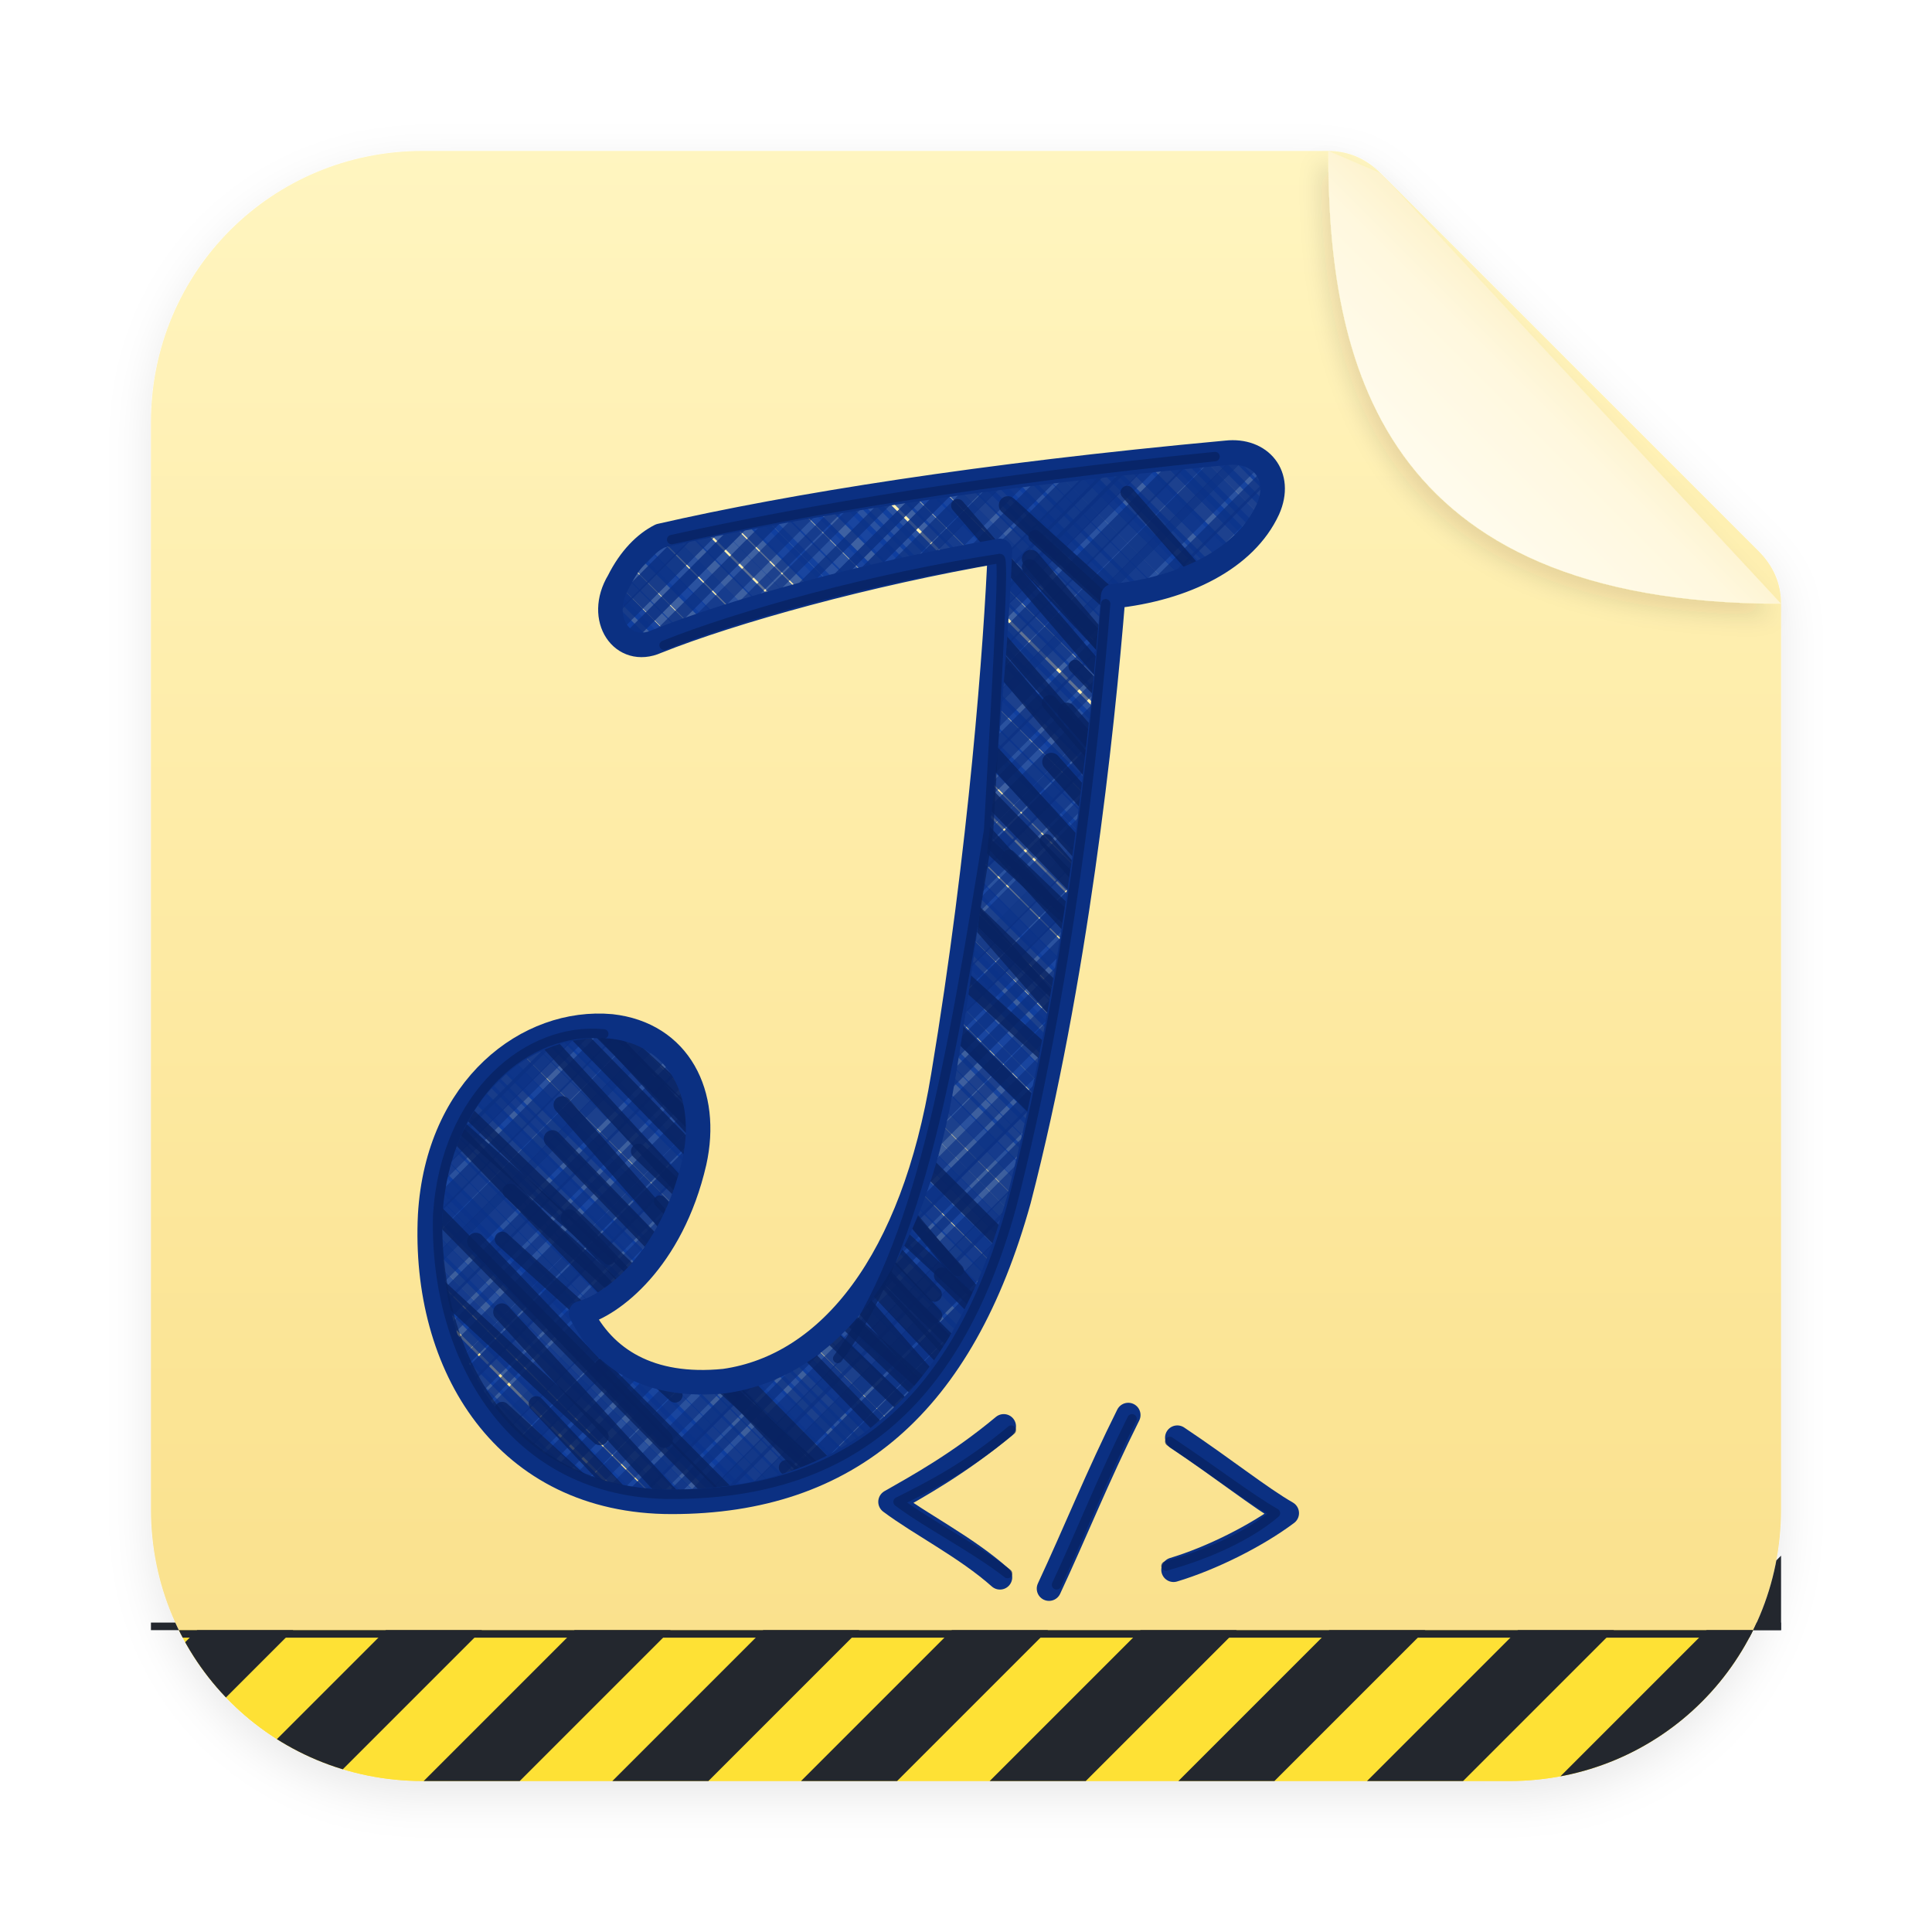
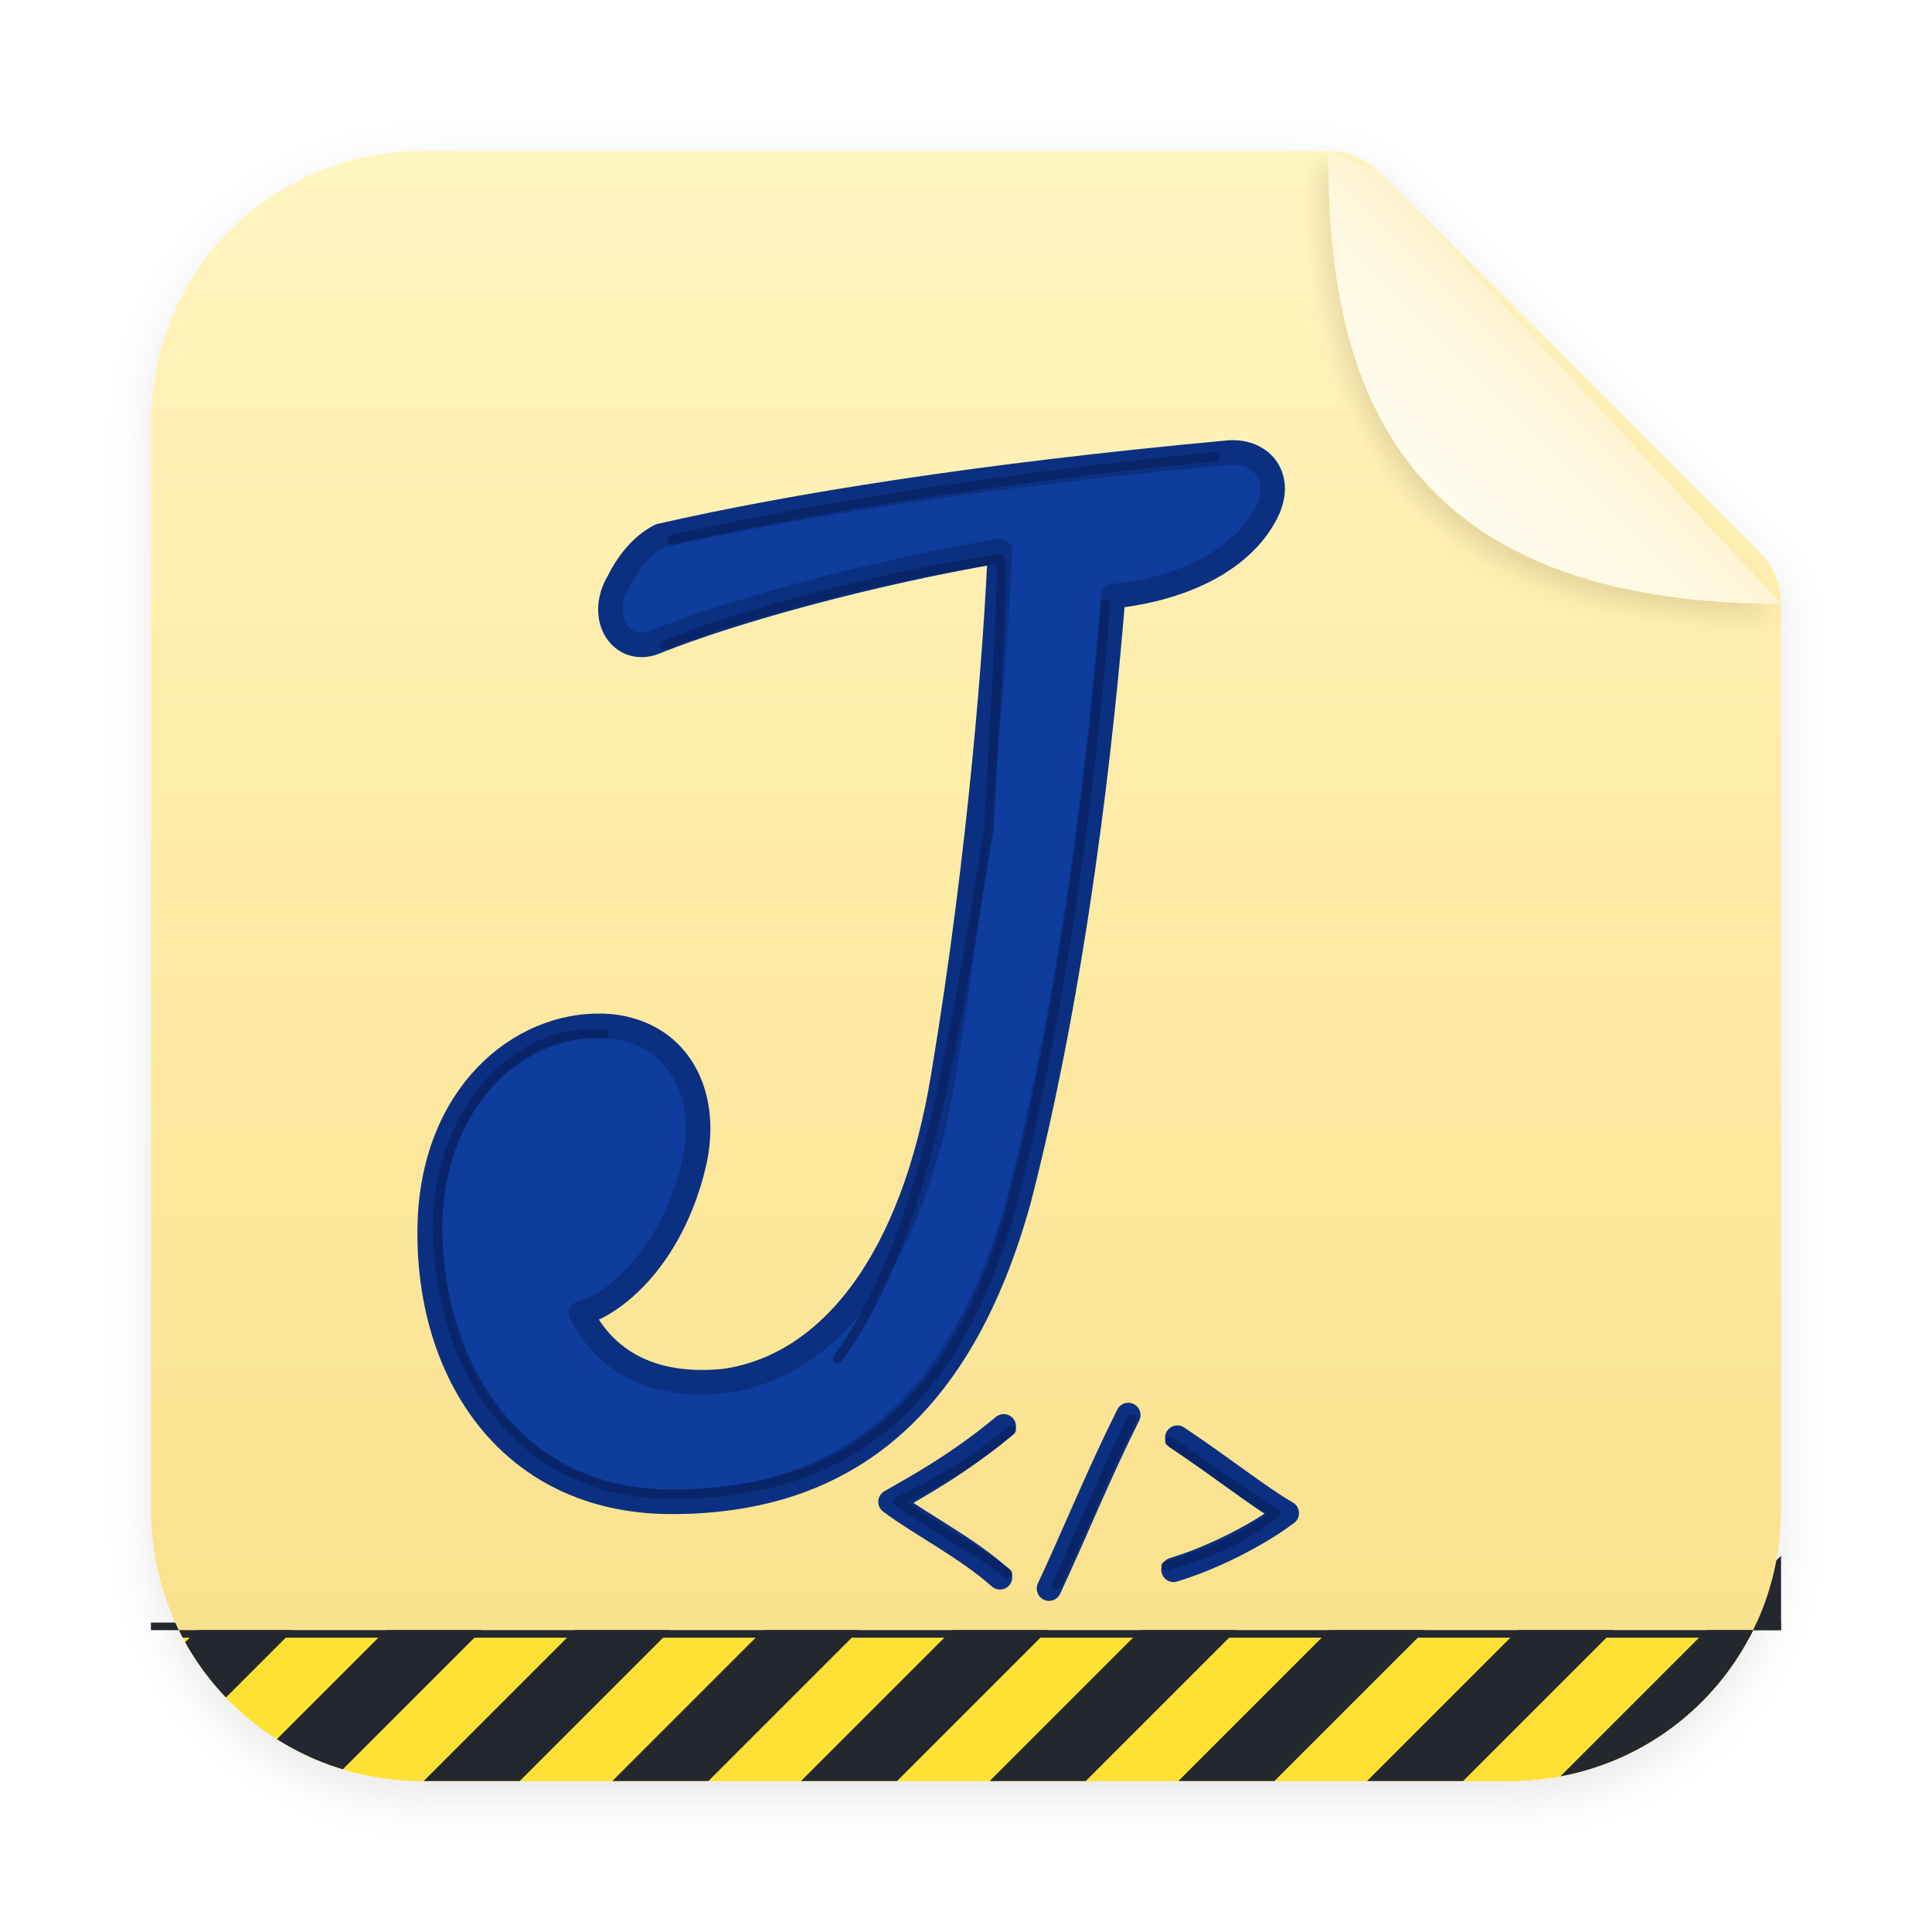
<svg xmlns="http://www.w3.org/2000/svg" viewBox="0 0 512 512" width="512" height="512">
  <defs>
    <filter id="note-shadow" x="-10%" y="-10%" width="125%" height="130%" filterUnits="userSpaceOnUse">
      <feDropShadow dx="0" dy="18" stdDeviation="16" flood-color="#141005" flood-opacity="0.16" />
      <feDropShadow dx="0" dy="4" stdDeviation="6" flood-color="#141005" flood-opacity="0.09" />
    </filter>
    <filter id="dogear-shadow" x="-30%" y="-30%" width="160%" height="160%">
      <feDropShadow dx="-6" dy="10" stdDeviation="8" flood-color="#3A2800" flood-opacity="0.22" />
      <feDropShadow dx="-2" dy="3" stdDeviation="3" flood-color="#3A2800" flood-opacity="0.12" />
    </filter>
    <linearGradient id="note-grad" x1="0%" y1="0%" x2="0%" y2="100%">
      <stop offset="0%" stop-color="#FFF5C0" />
      <stop offset="40%" stop-color="#FEECA8" />
      <stop offset="100%" stop-color="#F9DF88" />
    </linearGradient>
    <linearGradient id="fold-grad" x1="0%" y1="100%" x2="100%" y2="0%">
      <stop offset="0%" stop-color="#FFFFFF" />
      <stop offset="45%" stop-color="#FFF8DE" />
      <stop offset="100%" stop-color="#F2D372" />
    </linearGradient>
    <clipPath id="note-outline-clip">
      <path d="M 112 40 L 352 40 Q 360 40 366 46 L 466 146 Q 472 152 472 160 L 472 400 C 472 440 440 472 400 472 L 112 472 C 72 472 40 440 40 400 L 40 112 C 40 72 72 40 112 40 Z" />
    </clipPath>
    <clipPath id="hazard-band-clip-large">
      <path d="M 40 432 L 472 432 L 472 400 C 472 440 440 472 400 472 L 112 472 C 72 472 40 440 40 400 Z" />
    </clipPath>
    <clipPath id="j-natural-clip">
      <path d="         M 175 142 C 210 134 260 126 325 120 C 334 119 340 126 336 135         C 330 148 314 156 295 158 C 292 195 285 260 270 318         C 255 372 225 398 178 398 C 134 398 112 362 114 322         C 116 288 140 270 162 272 C 180 274 188 290 184 308         C 178 334 162 346 154 348 C 160 360 172 368 192 366         C 220 362 242 334 250 285 C 260 225 264 170 265 146         C 230 152 194 162 174 170 C 165 174 158 164 164 154         C 167 148 171 144 175 142 Z" />
    </clipPath>
  </defs>
  <g filter="url(#note-shadow)">
    <path d="M 112 40 L 352 40 Q 360 40 366 46 L 466 146 Q 472 152 472 160 L 472 400 C 472 440 440 472 400 472 L 112 472 C 72 472 40 440 40 400 L 40 112 C 40 72 72 40 112 40 Z" fill="url(#note-grad)" />
  </g>
  <g clip-path="url(#hazard-band-clip-large)">
    <rect x="40" y="432" width="432" height="40" fill="#FEE135" />
    <path d="         M 15 482 L 75 422 M 65 482 L 125 422 M 115 482 L 175 422         M 165 482 L 225 422 M 215 482 L 275 422 M 265 482 L 325 422         M 315 482 L 375 422 M 365 482 L 425 422 M 415 482 L 475 422         M 465 482 L 525 422" stroke="#23272E" stroke-width="18" stroke-linecap="square" />
    <line x1="40" y1="432" x2="472" y2="432" stroke="#23272E" stroke-width="4" />
  </g>
  <path d="M 352 40 C 352 95 365 160 472 160 L 366 46 Z" fill="url(#fold-grad)" filter="url(#dogear-shadow)" />
-   <g clip-path="url(#j-natural-clip)" stroke-linecap="round">
-     <line x1="30.0" y1="-210.0" x2="420.0" y2="180.0" stroke="#0E3D9E" stroke-width="4.0" opacity="0.80" />
-     <line x1="30.0" y1="-205.7" x2="420.0" y2="184.3" stroke="#0E3D9E" stroke-width="3.0" opacity="0.88" />
-     <line x1="30.0" y1="-201.9" x2="420.0" y2="188.1" stroke="#0E3D9E" stroke-width="4.0" opacity="0.80" />
-     <line x1="30.0" y1="-198.0" x2="420.0" y2="192.0" stroke="#0E3D9E" stroke-width="3.0" opacity="0.88" />
-     <line x1="30.0" y1="-193.2" x2="420.0" y2="196.8" stroke="#0E3D9E" stroke-width="4.0" opacity="0.80" />
-     <line x1="30.0" y1="-187.9" x2="420.0" y2="202.1" stroke="#0E3D9E" stroke-width="4.0" opacity="0.80" />
-     <line x1="30.0" y1="-182.9" x2="420.0" y2="207.1" stroke="#0E3D9E" stroke-width="4.5" opacity="0.80" />
-     <line x1="30.0" y1="-178.1" x2="420.0" y2="211.9" stroke="#0E3D9E" stroke-width="4.5" opacity="0.88" />
-     <line x1="30.0" y1="-172.9" x2="420.0" y2="217.1" stroke="#0E3D9E" stroke-width="4.5" opacity="0.80" />
-     <line x1="30.0" y1="-169.8" x2="420.0" y2="220.2" stroke="#0E3D9E" stroke-width="3.5" opacity="0.80" />
-     <line x1="30.0" y1="-164.5" x2="420.0" y2="225.5" stroke="#0E3D9E" stroke-width="4.0" opacity="0.88" />
-     <line x1="30.0" y1="-160.6" x2="420.0" y2="229.4" stroke="#0E3D9E" stroke-width="4.5" opacity="0.88" />
-     <line x1="30.0" y1="-157.5" x2="420.0" y2="232.5" stroke="#0E3D9E" stroke-width="3.0" opacity="0.95" />
-     <line x1="30.0" y1="-152.6" x2="420.0" y2="237.4" stroke="#0E3D9E" stroke-width="4.0" opacity="0.80" />
-     <line x1="30.0" y1="-148.0" x2="420.0" y2="242.0" stroke="#0E3D9E" stroke-width="4.5" opacity="0.95" />
-     <line x1="30.0" y1="-142.6" x2="420.0" y2="247.4" stroke="#0E3D9E" stroke-width="3.5" opacity="0.80" />
-     <line x1="30.0" y1="-139.3" x2="420.0" y2="250.7" stroke="#0E3D9E" stroke-width="3.5" opacity="0.88" />
-     <line x1="30.0" y1="-135.7" x2="420.0" y2="254.3" stroke="#0E3D9E" stroke-width="4.5" opacity="0.80" />
-     <line x1="30.0" y1="-132.3" x2="420.0" y2="257.7" stroke="#0E3D9E" stroke-width="3.0" opacity="0.95" />
-     <line x1="30.0" y1="-127.6" x2="420.0" y2="262.4" stroke="#0E3D9E" stroke-width="4.0" opacity="0.88" />
-     <line x1="30.0" y1="-122.7" x2="420.0" y2="267.3" stroke="#0E3D9E" stroke-width="3.0" opacity="0.88" />
-     <line x1="30.0" y1="-118.1" x2="420.0" y2="271.9" stroke="#0E3D9E" stroke-width="4.0" opacity="0.88" />
-     <line x1="30.0" y1="-113.5" x2="420.0" y2="276.5" stroke="#0E3D9E" stroke-width="4.5" opacity="0.88" />
-     <line x1="30.0" y1="-108.7" x2="420.0" y2="281.3" stroke="#0E3D9E" stroke-width="4.5" opacity="0.95" />
-     <line x1="30.0" y1="-104.8" x2="420.0" y2="285.2" stroke="#0E3D9E" stroke-width="4.5" opacity="0.88" />
-     <line x1="30.0" y1="-100.7" x2="420.0" y2="289.3" stroke="#0E3D9E" stroke-width="4.0" opacity="0.88" />
-     <line x1="30.0" y1="-96.4" x2="420.0" y2="293.6" stroke="#0E3D9E" stroke-width="3.0" opacity="0.80" />
-     <line x1="30.0" y1="-92.3" x2="420.0" y2="297.7" stroke="#0E3D9E" stroke-width="3.0" opacity="0.88" />
-     <line x1="30.0" y1="-87.9" x2="420.0" y2="302.1" stroke="#0E3D9E" stroke-width="3.0" opacity="0.95" />
-     <line x1="30.0" y1="-83.8" x2="420.0" y2="306.2" stroke="#0E3D9E" stroke-width="4.0" opacity="0.95" />
-     <line x1="30.0" y1="-78.7" x2="420.0" y2="311.3" stroke="#0E3D9E" stroke-width="3.0" opacity="0.88" />
-     <line x1="30.0" y1="-75.5" x2="420.0" y2="314.5" stroke="#0E3D9E" stroke-width="3.0" opacity="0.80" />
-     <line x1="30.0" y1="-70.2" x2="420.0" y2="319.8" stroke="#0E3D9E" stroke-width="3.0" opacity="0.88" />
-     <line x1="30.0" y1="-66.8" x2="420.0" y2="323.2" stroke="#0E3D9E" stroke-width="4.5" opacity="0.88" />
-     <line x1="30.0" y1="-62.3" x2="420.0" y2="327.7" stroke="#0E3D9E" stroke-width="4.0" opacity="0.88" />
-     <line x1="30.0" y1="-58.2" x2="420.0" y2="331.8" stroke="#0E3D9E" stroke-width="4.5" opacity="0.95" />
-     <line x1="30.0" y1="-52.9" x2="420.0" y2="337.1" stroke="#0E3D9E" stroke-width="4.5" opacity="0.80" />
-     <line x1="30.0" y1="-49.1" x2="420.0" y2="340.9" stroke="#0E3D9E" stroke-width="3.0" opacity="0.95" />
-     <line x1="30.0" y1="-44.0" x2="420.0" y2="346.0" stroke="#0E3D9E" stroke-width="4.0" opacity="0.88" />
-     <line x1="30.0" y1="-38.6" x2="420.0" y2="351.4" stroke="#0E3D9E" stroke-width="4.5" opacity="0.88" />
-     <line x1="30.0" y1="-35.4" x2="420.0" y2="354.6" stroke="#0E3D9E" stroke-width="3.0" opacity="0.80" />
-     <line x1="30.0" y1="-32.1" x2="420.0" y2="357.9" stroke="#0E3D9E" stroke-width="4.5" opacity="0.95" />
-     <line x1="30.0" y1="-27.6" x2="420.0" y2="362.4" stroke="#0E3D9E" stroke-width="3.0" opacity="0.80" />
-     <line x1="30.0" y1="-22.9" x2="420.0" y2="367.1" stroke="#0E3D9E" stroke-width="3.0" opacity="0.80" />
-     <line x1="30.0" y1="-18.8" x2="420.0" y2="371.2" stroke="#0E3D9E" stroke-width="3.0" opacity="0.80" />
-     <line x1="30.0" y1="-13.4" x2="420.0" y2="376.6" stroke="#0E3D9E" stroke-width="3.5" opacity="0.88" />
-     <line x1="30.0" y1="-9.0" x2="420.0" y2="381.0" stroke="#0E3D9E" stroke-width="3.5" opacity="0.80" />
-     <line x1="30.0" y1="-4.5" x2="420.0" y2="385.5" stroke="#0E3D9E" stroke-width="3.0" opacity="0.88" />
-     <line x1="30.0" y1="0.9" x2="420.0" y2="390.9" stroke="#0E3D9E" stroke-width="4.0" opacity="0.88" />
-     <line x1="30.0" y1="5.8" x2="420.0" y2="395.8" stroke="#0E3D9E" stroke-width="3.5" opacity="0.95" />
-     <line x1="30.0" y1="9.8" x2="420.0" y2="399.8" stroke="#0E3D9E" stroke-width="4.0" opacity="0.80" />
-     <line x1="30.0" y1="15.0" x2="420.0" y2="405.0" stroke="#0E3D9E" stroke-width="3.0" opacity="0.80" />
-     <line x1="30.0" y1="18.8" x2="420.0" y2="408.8" stroke="#0E3D9E" stroke-width="3.0" opacity="0.80" />
-     <line x1="30.0" y1="23.2" x2="420.0" y2="413.2" stroke="#0E3D9E" stroke-width="3.0" opacity="0.95" />
-     <line x1="30.0" y1="26.4" x2="420.0" y2="416.4" stroke="#0E3D9E" stroke-width="4.5" opacity="0.80" />
-     <line x1="30.0" y1="30.3" x2="420.0" y2="420.3" stroke="#0E3D9E" stroke-width="4.5" opacity="0.95" />
-     <line x1="30.0" y1="34.0" x2="420.0" y2="424.0" stroke="#0E3D9E" stroke-width="4.5" opacity="0.80" />
-     <line x1="30.0" y1="39.3" x2="420.0" y2="429.3" stroke="#0E3D9E" stroke-width="3.5" opacity="0.95" />
-     <line x1="30.0" y1="43.9" x2="420.0" y2="433.9" stroke="#0E3D9E" stroke-width="3.0" opacity="0.95" />
-     <line x1="30.0" y1="49.4" x2="420.0" y2="439.4" stroke="#0E3D9E" stroke-width="4.5" opacity="0.95" />
-     <line x1="30.0" y1="53.1" x2="420.0" y2="443.1" stroke="#0E3D9E" stroke-width="4.5" opacity="0.80" />
-     <line x1="30.0" y1="57.4" x2="420.0" y2="447.4" stroke="#0E3D9E" stroke-width="4.0" opacity="0.80" />
-     <line x1="30.0" y1="62.0" x2="420.0" y2="452.0" stroke="#0E3D9E" stroke-width="3.0" opacity="0.80" />
-     <line x1="30.0" y1="65.6" x2="420.0" y2="455.6" stroke="#0E3D9E" stroke-width="4.0" opacity="0.80" />
-     <line x1="30.0" y1="70.8" x2="420.0" y2="460.8" stroke="#0E3D9E" stroke-width="4.0" opacity="0.88" />
-     <line x1="30.0" y1="75.9" x2="420.0" y2="465.9" stroke="#0E3D9E" stroke-width="3.5" opacity="0.80" />
-     <line x1="30.0" y1="81.0" x2="420.0" y2="471.0" stroke="#0E3D9E" stroke-width="3.5" opacity="0.80" />
-     <line x1="30.0" y1="85.6" x2="420.0" y2="475.6" stroke="#0E3D9E" stroke-width="3.0" opacity="0.80" />
-     <line x1="30.0" y1="90.3" x2="420.0" y2="480.3" stroke="#0E3D9E" stroke-width="4.0" opacity="0.88" />
-     <line x1="30.0" y1="95.0" x2="420.0" y2="485.0" stroke="#0E3D9E" stroke-width="3.0" opacity="0.80" />
-     <line x1="30.0" y1="99.3" x2="420.0" y2="489.3" stroke="#0E3D9E" stroke-width="3.5" opacity="0.95" />
-     <line x1="30.0" y1="104.5" x2="420.0" y2="494.5" stroke="#0E3D9E" stroke-width="3.5" opacity="0.88" />
-     <line x1="30.0" y1="108.8" x2="420.0" y2="498.8" stroke="#0E3D9E" stroke-width="3.5" opacity="0.80" />
-     <line x1="30.0" y1="113.4" x2="420.0" y2="503.4" stroke="#0E3D9E" stroke-width="3.5" opacity="0.95" />
-     <line x1="30.0" y1="117.3" x2="420.0" y2="507.3" stroke="#0E3D9E" stroke-width="3.5" opacity="0.88" />
-     <line x1="30.0" y1="121.3" x2="420.0" y2="511.3" stroke="#0E3D9E" stroke-width="3.5" opacity="0.95" />
-     <line x1="30.0" y1="126.5" x2="420.0" y2="516.5" stroke="#0E3D9E" stroke-width="4.0" opacity="0.80" />
-     <line x1="30.0" y1="130.3" x2="420.0" y2="520.3" stroke="#0E3D9E" stroke-width="4.0" opacity="0.80" />
-     <line x1="30.0" y1="134.3" x2="420.0" y2="524.3" stroke="#0E3D9E" stroke-width="4.5" opacity="0.80" />
-     <line x1="30.0" y1="139.7" x2="420.0" y2="529.7" stroke="#0E3D9E" stroke-width="3.0" opacity="0.80" />
-     <line x1="30.0" y1="144.3" x2="420.0" y2="534.3" stroke="#0E3D9E" stroke-width="3.5" opacity="0.95" />
-     <line x1="30.0" y1="149.4" x2="420.0" y2="539.4" stroke="#0E3D9E" stroke-width="4.5" opacity="0.88" />
-     <line x1="30.0" y1="154.6" x2="420.0" y2="544.6" stroke="#0E3D9E" stroke-width="3.0" opacity="0.95" />
-     <line x1="30.0" y1="158.7" x2="420.0" y2="548.7" stroke="#0E3D9E" stroke-width="4.0" opacity="0.88" />
-     <line x1="30.0" y1="163.0" x2="420.0" y2="553.0" stroke="#0E3D9E" stroke-width="3.5" opacity="0.80" />
-     <line x1="30.0" y1="168.0" x2="420.0" y2="558.0" stroke="#0E3D9E" stroke-width="4.0" opacity="0.80" />
-     <line x1="30.0" y1="173.1" x2="420.0" y2="563.1" stroke="#0E3D9E" stroke-width="3.0" opacity="0.88" />
-     <line x1="30.0" y1="177.7" x2="420.0" y2="567.7" stroke="#0E3D9E" stroke-width="4.0" opacity="0.95" />
-     <line x1="30.0" y1="181.9" x2="420.0" y2="571.9" stroke="#0E3D9E" stroke-width="3.5" opacity="0.80" />
-     <line x1="30.0" y1="185.7" x2="420.0" y2="575.7" stroke="#0E3D9E" stroke-width="3.5" opacity="0.88" />
-     <line x1="30.0" y1="189.3" x2="420.0" y2="579.3" stroke="#0E3D9E" stroke-width="3.5" opacity="0.80" />
-     <line x1="30.0" y1="193.6" x2="420.0" y2="583.6" stroke="#0E3D9E" stroke-width="4.0" opacity="0.95" />
-     <line x1="30.0" y1="198.4" x2="420.0" y2="588.4" stroke="#0E3D9E" stroke-width="4.5" opacity="0.80" />
-     <line x1="30.0" y1="203.2" x2="420.0" y2="593.2" stroke="#0E3D9E" stroke-width="3.0" opacity="0.80" />
-     <line x1="30.0" y1="206.9" x2="420.0" y2="596.9" stroke="#0E3D9E" stroke-width="4.5" opacity="0.80" />
-     <line x1="30.0" y1="212.0" x2="420.0" y2="602.0" stroke="#0E3D9E" stroke-width="3.5" opacity="0.80" />
-     <line x1="30.0" y1="216.3" x2="420.0" y2="606.3" stroke="#0E3D9E" stroke-width="4.0" opacity="0.88" />
-     <line x1="30.0" y1="221.3" x2="420.0" y2="611.3" stroke="#0E3D9E" stroke-width="3.5" opacity="0.88" />
-     <line x1="30.0" y1="225.7" x2="420.0" y2="615.7" stroke="#0E3D9E" stroke-width="4.5" opacity="0.95" />
-     <line x1="30.0" y1="229.2" x2="420.0" y2="619.2" stroke="#0E3D9E" stroke-width="3.0" opacity="0.95" />
-     <line x1="30.0" y1="234.1" x2="420.0" y2="624.1" stroke="#0E3D9E" stroke-width="4.5" opacity="0.95" />
-     <line x1="30.0" y1="238.6" x2="420.0" y2="628.6" stroke="#0E3D9E" stroke-width="4.0" opacity="0.80" />
-     <line x1="30.0" y1="243.7" x2="420.0" y2="633.7" stroke="#0E3D9E" stroke-width="3.5" opacity="0.88" />
-     <line x1="30.0" y1="246.9" x2="420.0" y2="636.9" stroke="#0E3D9E" stroke-width="3.0" opacity="0.80" />
-     <line x1="30.0" y1="251.1" x2="420.0" y2="641.1" stroke="#0E3D9E" stroke-width="3.0" opacity="0.88" />
-     <line x1="30.0" y1="256.1" x2="420.0" y2="646.1" stroke="#0E3D9E" stroke-width="3.5" opacity="0.95" />
-     <line x1="30.0" y1="259.4" x2="420.0" y2="649.4" stroke="#0E3D9E" stroke-width="3.0" opacity="0.80" />
-     <line x1="30.0" y1="264.6" x2="420.0" y2="654.6" stroke="#0E3D9E" stroke-width="3.0" opacity="0.95" />
-     <line x1="30.0" y1="267.8" x2="420.0" y2="657.8" stroke="#0E3D9E" stroke-width="3.5" opacity="0.80" />
-     <line x1="30.0" y1="272.2" x2="420.0" y2="662.2" stroke="#0E3D9E" stroke-width="4.5" opacity="0.80" />
-     <line x1="30.0" y1="275.3" x2="420.0" y2="665.3" stroke="#0E3D9E" stroke-width="3.0" opacity="0.95" />
-     <line x1="30.0" y1="280.7" x2="420.0" y2="670.7" stroke="#0E3D9E" stroke-width="4.0" opacity="0.88" />
-     <line x1="30.0" y1="286.1" x2="420.0" y2="676.1" stroke="#0E3D9E" stroke-width="3.0" opacity="0.95" />
-     <line x1="30.0" y1="290.6" x2="420.0" y2="680.6" stroke="#0E3D9E" stroke-width="3.0" opacity="0.88" />
-     <line x1="30.0" y1="295.5" x2="420.0" y2="685.5" stroke="#0E3D9E" stroke-width="3.0" opacity="0.95" />
-     <line x1="30.0" y1="300.0" x2="420.0" y2="690.0" stroke="#0E3D9E" stroke-width="3.0" opacity="0.95" />
-     <line x1="30.0" y1="304.7" x2="420.0" y2="694.7" stroke="#0E3D9E" stroke-width="3.0" opacity="0.95" />
-     <line x1="30.0" y1="308.8" x2="420.0" y2="698.8" stroke="#0E3D9E" stroke-width="4.0" opacity="0.95" />
-     <line x1="30.0" y1="313.0" x2="420.0" y2="703.0" stroke="#0E3D9E" stroke-width="3.0" opacity="0.95" />
-     <line x1="30.0" y1="316.7" x2="420.0" y2="706.7" stroke="#0E3D9E" stroke-width="3.0" opacity="0.88" />
-     <line x1="30.0" y1="321.1" x2="420.0" y2="711.1" stroke="#0E3D9E" stroke-width="3.0" opacity="0.88" />
-     <line x1="30.0" y1="325.3" x2="420.0" y2="715.3" stroke="#0E3D9E" stroke-width="3.0" opacity="0.88" />
-     <line x1="30.0" y1="328.8" x2="420.0" y2="718.8" stroke="#0E3D9E" stroke-width="3.0" opacity="0.80" />
-     <line x1="30.0" y1="333.8" x2="420.0" y2="723.8" stroke="#0E3D9E" stroke-width="4.5" opacity="0.88" />
-     <line x1="30.0" y1="337.2" x2="420.0" y2="727.2" stroke="#0E3D9E" stroke-width="3.5" opacity="0.88" />
-     <line x1="30.0" y1="340.5" x2="420.0" y2="730.5" stroke="#0E3D9E" stroke-width="3.0" opacity="0.80" />
-     <line x1="30.0" y1="344.6" x2="420.0" y2="734.6" stroke="#0E3D9E" stroke-width="4.5" opacity="0.88" />
-     <line x1="30.0" y1="349.2" x2="420.0" y2="739.2" stroke="#0E3D9E" stroke-width="4.0" opacity="0.95" />
-     <line x1="420.0" y1="-200.0" x2="30.0" y2="190.0" stroke="#0B3082" stroke-width="3.2" opacity="0.65" />
-     <line x1="420.0" y1="-195.3" x2="30.0" y2="194.7" stroke="#0B3082" stroke-width="3.8" opacity="0.85" />
-     <line x1="420.0" y1="-190.9" x2="30.0" y2="199.1" stroke="#0B3082" stroke-width="3.8" opacity="0.75" />
-     <line x1="420.0" y1="-184.1" x2="30.0" y2="205.9" stroke="#0B3082" stroke-width="4.2" opacity="0.85" />
-     <line x1="420.0" y1="-176.6" x2="30.0" y2="213.4" stroke="#0B3082" stroke-width="2.5" opacity="0.65" />
-     <line x1="420.0" y1="-169.4" x2="30.0" y2="220.6" stroke="#0B3082" stroke-width="2.5" opacity="0.75" />
-     <line x1="420.0" y1="-162.3" x2="30.0" y2="227.7" stroke="#0B3082" stroke-width="4.2" opacity="0.75" />
-     <line x1="420.0" y1="-158.1" x2="30.0" y2="231.9" stroke="#0B3082" stroke-width="4.2" opacity="0.85" />
-     <line x1="420.0" y1="-151.2" x2="30.0" y2="238.8" stroke="#0B3082" stroke-width="2.5" opacity="0.65" />
-     <line x1="420.0" y1="-145.5" x2="30.0" y2="244.5" stroke="#0B3082" stroke-width="3.8" opacity="0.75" />
-     <line x1="420.0" y1="-140.9" x2="30.0" y2="249.1" stroke="#0B3082" stroke-width="2.5" opacity="0.65" />
-     <line x1="420.0" y1="-136.8" x2="30.0" y2="253.2" stroke="#0B3082" stroke-width="4.2" opacity="0.75" />
-     <line x1="420.0" y1="-130.8" x2="30.0" y2="259.2" stroke="#0B3082" stroke-width="3.2" opacity="0.75" />
-     <line x1="420.0" y1="-124.5" x2="30.0" y2="265.5" stroke="#0B3082" stroke-width="3.8" opacity="0.85" />
-     <line x1="420.0" y1="-120.3" x2="30.0" y2="269.7" stroke="#0B3082" stroke-width="2.5" opacity="0.75" />
-     <line x1="420.0" y1="-115.7" x2="30.0" y2="274.3" stroke="#0B3082" stroke-width="4.2" opacity="0.65" />
-     <line x1="420.0" y1="-109.4" x2="30.0" y2="280.6" stroke="#0B3082" stroke-width="2.5" opacity="0.75" />
-     <line x1="420.0" y1="-102.2" x2="30.0" y2="287.8" stroke="#0B3082" stroke-width="3.8" opacity="0.85" />
-     <line x1="420.0" y1="-96.0" x2="30.0" y2="294.0" stroke="#0B3082" stroke-width="3.2" opacity="0.85" />
-     <line x1="420.0" y1="-91.3" x2="30.0" y2="298.7" stroke="#0B3082" stroke-width="4.2" opacity="0.75" />
-     <line x1="420.0" y1="-84.3" x2="30.0" y2="305.7" stroke="#0B3082" stroke-width="3.2" opacity="0.85" />
-     <line x1="420.0" y1="-76.9" x2="30.0" y2="313.1" stroke="#0B3082" stroke-width="3.2" opacity="0.75" />
-     <line x1="420.0" y1="-69.9" x2="30.0" y2="320.1" stroke="#0B3082" stroke-width="3.8" opacity="0.65" />
-     <line x1="420.0" y1="-62.9" x2="30.0" y2="327.1" stroke="#0B3082" stroke-width="2.5" opacity="0.65" />
-     <line x1="420.0" y1="-58.7" x2="30.0" y2="331.3" stroke="#0B3082" stroke-width="2.5" opacity="0.65" />
-     <line x1="420.0" y1="-52.0" x2="30.0" y2="338.0" stroke="#0B3082" stroke-width="2.5" opacity="0.75" />
-     <line x1="420.0" y1="-45.0" x2="30.0" y2="345.0" stroke="#0B3082" stroke-width="2.5" opacity="0.85" />
-     <line x1="420.0" y1="-39.0" x2="30.0" y2="351.0" stroke="#0B3082" stroke-width="3.2" opacity="0.85" />
-     <line x1="420.0" y1="-32.1" x2="30.0" y2="357.9" stroke="#0B3082" stroke-width="3.8" opacity="0.75" />
-     <line x1="420.0" y1="-27.4" x2="30.0" y2="362.6" stroke="#0B3082" stroke-width="2.5" opacity="0.85" />
-     <line x1="420.0" y1="-22.9" x2="30.0" y2="367.1" stroke="#0B3082" stroke-width="4.2" opacity="0.65" />
-     <line x1="420.0" y1="-15.4" x2="30.0" y2="374.6" stroke="#0B3082" stroke-width="3.8" opacity="0.75" />
-     <line x1="420.0" y1="-8.7" x2="30.0" y2="381.3" stroke="#0B3082" stroke-width="3.8" opacity="0.75" />
-     <line x1="420.0" y1="-4.0" x2="30.0" y2="386.0" stroke="#0B3082" stroke-width="3.8" opacity="0.85" />
-     <line x1="420.0" y1="0.5" x2="30.0" y2="390.5" stroke="#0B3082" stroke-width="4.2" opacity="0.75" />
-     <line x1="420.0" y1="4.8" x2="30.0" y2="394.8" stroke="#0B3082" stroke-width="3.8" opacity="0.85" />
-     <line x1="420.0" y1="8.9" x2="30.0" y2="398.9" stroke="#0B3082" stroke-width="2.5" opacity="0.65" />
-     <line x1="420.0" y1="15.3" x2="30.0" y2="405.3" stroke="#0B3082" stroke-width="3.8" opacity="0.75" />
-     <line x1="420.0" y1="20.0" x2="30.0" y2="410.0" stroke="#0B3082" stroke-width="3.8" opacity="0.65" />
-     <line x1="420.0" y1="25.6" x2="30.0" y2="415.6" stroke="#0B3082" stroke-width="3.8" opacity="0.75" />
-     <line x1="420.0" y1="29.8" x2="30.0" y2="419.8" stroke="#0B3082" stroke-width="2.5" opacity="0.85" />
-     <line x1="420.0" y1="34.5" x2="30.0" y2="424.5" stroke="#0B3082" stroke-width="4.2" opacity="0.65" />
-     <line x1="420.0" y1="41.5" x2="30.0" y2="431.5" stroke="#0B3082" stroke-width="3.2" opacity="0.75" />
-     <line x1="420.0" y1="45.7" x2="30.0" y2="435.7" stroke="#0B3082" stroke-width="4.2" opacity="0.65" />
-     <line x1="420.0" y1="52.0" x2="30.0" y2="442.0" stroke="#0B3082" stroke-width="2.5" opacity="0.65" />
-     <line x1="420.0" y1="59.1" x2="30.0" y2="449.1" stroke="#0B3082" stroke-width="4.2" opacity="0.75" />
-     <line x1="420.0" y1="63.9" x2="30.0" y2="453.9" stroke="#0B3082" stroke-width="2.5" opacity="0.75" />
-     <line x1="420.0" y1="69.0" x2="30.0" y2="459.0" stroke="#0B3082" stroke-width="3.8" opacity="0.85" />
-     <line x1="420.0" y1="73.7" x2="30.0" y2="463.7" stroke="#0B3082" stroke-width="4.2" opacity="0.65" />
-     <line x1="420.0" y1="79.5" x2="30.0" y2="469.5" stroke="#0B3082" stroke-width="2.5" opacity="0.65" />
-     <line x1="420.0" y1="85.4" x2="30.0" y2="475.4" stroke="#0B3082" stroke-width="4.2" opacity="0.65" />
-     <line x1="420.0" y1="91.0" x2="30.0" y2="481.0" stroke="#0B3082" stroke-width="3.8" opacity="0.75" />
-     <line x1="420.0" y1="95.8" x2="30.0" y2="485.8" stroke="#0B3082" stroke-width="3.8" opacity="0.65" />
-     <line x1="420.0" y1="101.6" x2="30.0" y2="491.6" stroke="#0B3082" stroke-width="3.8" opacity="0.85" />
-     <line x1="420.0" y1="105.9" x2="30.0" y2="495.9" stroke="#0B3082" stroke-width="3.2" opacity="0.65" />
-     <line x1="420.0" y1="111.8" x2="30.0" y2="501.8" stroke="#0B3082" stroke-width="3.2" opacity="0.75" />
-     <line x1="420.0" y1="118.4" x2="30.0" y2="508.4" stroke="#0B3082" stroke-width="3.2" opacity="0.75" />
-     <line x1="420.0" y1="125.5" x2="30.0" y2="515.5" stroke="#0B3082" stroke-width="3.2" opacity="0.65" />
-     <line x1="420.0" y1="130.4" x2="30.0" y2="520.4" stroke="#0B3082" stroke-width="3.2" opacity="0.65" />
-     <line x1="420.0" y1="137.6" x2="30.0" y2="527.6" stroke="#0B3082" stroke-width="3.2" opacity="0.65" />
-     <line x1="420.0" y1="144.2" x2="30.0" y2="534.2" stroke="#0B3082" stroke-width="3.8" opacity="0.85" />
-     <line x1="420.0" y1="148.5" x2="30.0" y2="538.5" stroke="#0B3082" stroke-width="3.8" opacity="0.65" />
-     <line x1="420.0" y1="154.2" x2="30.0" y2="544.2" stroke="#0B3082" stroke-width="2.5" opacity="0.75" />
-     <line x1="420.0" y1="160.7" x2="30.0" y2="550.7" stroke="#0B3082" stroke-width="3.8" opacity="0.65" />
-     <line x1="420.0" y1="165.6" x2="30.0" y2="555.6" stroke="#0B3082" stroke-width="3.8" opacity="0.75" />
-     <line x1="420.0" y1="169.9" x2="30.0" y2="559.9" stroke="#0B3082" stroke-width="4.2" opacity="0.65" />
-     <line x1="420.0" y1="175.5" x2="30.0" y2="565.5" stroke="#0B3082" stroke-width="4.2" opacity="0.85" />
-     <line x1="420.0" y1="182.5" x2="30.0" y2="572.5" stroke="#0B3082" stroke-width="4.2" opacity="0.85" />
-     <line x1="420.0" y1="187.5" x2="30.0" y2="577.5" stroke="#0B3082" stroke-width="2.5" opacity="0.85" />
-     <line x1="420.0" y1="192.2" x2="30.0" y2="582.2" stroke="#0B3082" stroke-width="3.2" opacity="0.85" />
-     <line x1="420.0" y1="197.4" x2="30.0" y2="587.4" stroke="#0B3082" stroke-width="3.8" opacity="0.85" />
-     <line x1="420.0" y1="204.5" x2="30.0" y2="594.5" stroke="#0B3082" stroke-width="3.8" opacity="0.85" />
-     <line x1="420.0" y1="209.6" x2="30.0" y2="599.6" stroke="#0B3082" stroke-width="2.5" opacity="0.85" />
-     <line x1="420.0" y1="216.2" x2="30.0" y2="606.2" stroke="#0B3082" stroke-width="3.2" opacity="0.65" />
-     <line x1="420.0" y1="222.3" x2="30.0" y2="612.3" stroke="#0B3082" stroke-width="2.5" opacity="0.65" />
-     <line x1="420.0" y1="226.5" x2="30.0" y2="616.5" stroke="#0B3082" stroke-width="2.5" opacity="0.75" />
-     <line x1="420.0" y1="232.8" x2="30.0" y2="622.8" stroke="#0B3082" stroke-width="4.2" opacity="0.65" />
-     <line x1="420.0" y1="239.9" x2="30.0" y2="629.9" stroke="#0B3082" stroke-width="3.8" opacity="0.75" />
-     <line x1="420.0" y1="244.8" x2="30.0" y2="634.8" stroke="#0B3082" stroke-width="2.5" opacity="0.75" />
-     <line x1="420.0" y1="250.7" x2="30.0" y2="640.7" stroke="#0B3082" stroke-width="3.8" opacity="0.65" />
-     <line x1="420.0" y1="256.2" x2="30.0" y2="646.2" stroke="#0B3082" stroke-width="3.2" opacity="0.85" />
-     <line x1="420.0" y1="263.5" x2="30.0" y2="653.5" stroke="#0B3082" stroke-width="3.2" opacity="0.65" />
-     <line x1="420.0" y1="270.2" x2="30.0" y2="660.2" stroke="#0B3082" stroke-width="3.8" opacity="0.85" />
-     <line x1="420.0" y1="274.3" x2="30.0" y2="664.3" stroke="#0B3082" stroke-width="4.2" opacity="0.85" />
-     <line x1="420.0" y1="281.6" x2="30.0" y2="671.6" stroke="#0B3082" stroke-width="3.8" opacity="0.75" />
-     <line x1="420.0" y1="288.9" x2="30.0" y2="678.9" stroke="#0B3082" stroke-width="3.8" opacity="0.65" />
-     <line x1="420.0" y1="296.2" x2="30.0" y2="686.2" stroke="#0B3082" stroke-width="4.2" opacity="0.85" />
-     <line x1="306.7" y1="201.9" x2="404.9" y2="315.5" stroke="#072260" stroke-width="4.2" opacity="0.8" />
-     <line x1="253.0" y1="257.4" x2="315.8" y2="314.5" stroke="#072260" stroke-width="4.2" opacity="0.8" />
-     <line x1="249.6" y1="338.0" x2="333.6" y2="422.0" stroke="#072260" stroke-width="4.2" opacity="0.8" />
-     <line x1="227.7" y1="175.9" x2="308.2" y2="258.8" stroke="#072260" stroke-width="4.2" opacity="0.8" />
-     <line x1="293.0" y1="234.3" x2="350.9" y2="289.8" stroke="#072260" stroke-width="4.2" opacity="0.8" />
-     <line x1="257.9" y1="167.4" x2="323.1" y2="244.2" stroke="#072260" stroke-width="4.8" opacity="0.8" />
-     <line x1="278.6" y1="201.9" x2="329.1" y2="258.7" stroke="#072260" stroke-width="4.8" opacity="0.8" />
-     <line x1="274.3" y1="142.2" x2="360.9" y2="221.5" stroke="#072260" stroke-width="3.5" opacity="0.8" />
-     <line x1="267.8" y1="322.5" x2="327.7" y2="385.8" stroke="#072260" stroke-width="4.8" opacity="0.8" />
-     <line x1="284.9" y1="176.6" x2="358.8" y2="253.1" stroke="#072260" stroke-width="3.5" opacity="0.8" />
-     <line x1="284.2" y1="258.4" x2="361.7" y2="350.2" stroke="#072260" stroke-width="4.8" opacity="0.8" />
-     <line x1="228.1" y1="212.5" x2="322.7" y2="304.5" stroke="#072260" stroke-width="4.2" opacity="0.8" />
-     <line x1="248.7" y1="231.6" x2="337.4" y2="333.5" stroke="#072260" stroke-width="4.8" opacity="0.8" />
-     <line x1="233.9" y1="313.5" x2="287.0" y2="377.1" stroke="#072260" stroke-width="3.5" opacity="0.8" />
-     <line x1="269.9" y1="314.5" x2="324.9" y2="377.0" stroke="#072260" stroke-width="3.5" opacity="0.8" />
-     <line x1="309.8" y1="243.5" x2="368.9" y2="300.8" stroke="#072260" stroke-width="4.8" opacity="0.8" />
-     <line x1="303.2" y1="301.0" x2="385.9" y2="397.4" stroke="#072260" stroke-width="4.2" opacity="0.8" />
-     <line x1="297.8" y1="340.1" x2="391.6" y2="439.9" stroke="#072260" stroke-width="4.8" opacity="0.8" />
-     <line x1="285.9" y1="334.8" x2="362.8" y2="419.4" stroke="#072260" stroke-width="4.2" opacity="0.8" />
-     <line x1="273.2" y1="148.1" x2="357.7" y2="247.9" stroke="#072260" stroke-width="4.8" opacity="0.8" />
-     <line x1="224.0" y1="348.4" x2="299.5" y2="416.5" stroke="#072260" stroke-width="3.5" opacity="0.8" />
-     <line x1="229.8" y1="338.7" x2="302.1" y2="415.2" stroke="#072260" stroke-width="4.2" opacity="0.8" />
-     <line x1="267.1" y1="133.9" x2="363.9" y2="221.8" stroke="#072260" stroke-width="4.8" opacity="0.8" />
-     <line x1="300.1" y1="219.7" x2="358.1" y2="276.9" stroke="#072260" stroke-width="3.5" opacity="0.8" />
-     <line x1="259.8" y1="163.2" x2="318.9" y2="230.9" stroke="#072260" stroke-width="3.5" opacity="0.8" />
-     <line x1="282.7" y1="188.6" x2="361.7" y2="277.7" stroke="#072260" stroke-width="4.8" opacity="0.8" />
-     <line x1="278.2" y1="186.3" x2="345.1" y2="264.9" stroke="#072260" stroke-width="4.2" opacity="0.8" />
-     <line x1="272.9" y1="150.3" x2="324.8" y2="205.8" stroke="#072260" stroke-width="4.2" opacity="0.8" />
-     <line x1="309.0" y1="193.6" x2="366.1" y2="248.5" stroke="#072260" stroke-width="4.2" opacity="0.8" />
-     <line x1="304.8" y1="235.9" x2="374.0" y2="306.2" stroke="#072260" stroke-width="3.5" opacity="0.8" />
-     <line x1="285.2" y1="357.5" x2="377.6" y2="468.4" stroke="#072260" stroke-width="4.2" opacity="0.8" />
-     <line x1="226.6" y1="343.3" x2="320.8" y2="450.7" stroke="#072260" stroke-width="4.8" opacity="0.8" />
-     <line x1="240.7" y1="175.6" x2="338.5" y2="283.0" stroke="#072260" stroke-width="4.8" opacity="0.8" />
-     <line x1="248.4" y1="268.2" x2="298.8" y2="317.7" stroke="#072260" stroke-width="4.2" opacity="0.8" />
-     <line x1="226.5" y1="329.9" x2="301.3" y2="411.8" stroke="#072260" stroke-width="4.8" opacity="0.8" />
-     <line x1="303.8" y1="289.0" x2="382.0" y2="366.8" stroke="#072260" stroke-width="4.8" opacity="0.8" />
-     <line x1="277.3" y1="222.8" x2="370.0" y2="330.8" stroke="#072260" stroke-width="3.5" opacity="0.8" />
-     <line x1="308.6" y1="247.9" x2="405.9" y2="346.5" stroke="#072260" stroke-width="4.2" opacity="0.8" />
-     <line x1="296.8" y1="228.5" x2="373.6" y2="305.7" stroke="#072260" stroke-width="4.2" opacity="0.8" />
-     <line x1="259.5" y1="221.9" x2="351.8" y2="307.1" stroke="#072260" stroke-width="3.5" opacity="0.8" />
-     <line x1="253.8" y1="134.0" x2="340.5" y2="235.0" stroke="#072260" stroke-width="3.5" opacity="0.8" />
-     <line x1="238.9" y1="196.4" x2="313.0" y2="278.0" stroke="#072260" stroke-width="4.2" opacity="0.8" />
-     <line x1="298.7" y1="130.5" x2="352.4" y2="191.8" stroke="#072260" stroke-width="3.5" opacity="0.8" />
-     <line x1="267.4" y1="226.9" x2="330.7" y2="287.5" stroke="#072260" stroke-width="3.5" opacity="0.8" />
-     <line x1="299.5" y1="341.6" x2="367.4" y2="405.6" stroke="#072260" stroke-width="4.2" opacity="0.8" />
-     <line x1="133.1" y1="373.5" x2="196.7" y2="431.5" stroke="#072260" stroke-width="4.0" opacity="0.8" />
-     <line x1="142.2" y1="255.8" x2="200.8" y2="314.6" stroke="#072260" stroke-width="4.6" opacity="0.8" />
-     <line x1="196.9" y1="293.6" x2="247.7" y2="348.6" stroke="#072260" stroke-width="4.0" opacity="0.8" />
-     <line x1="168.5" y1="268.4" x2="216.9" y2="317.9" stroke="#072260" stroke-width="3.2" opacity="0.8" />
-     <line x1="149.0" y1="292.8" x2="189.1" y2="338.5" stroke="#072260" stroke-width="4.6" opacity="0.8" />
-     <line x1="133.1" y1="328.4" x2="178.9" y2="369.7" stroke="#072260" stroke-width="4.0" opacity="0.8" />
-     <line x1="202.7" y1="279.8" x2="253.8" y2="336.6" stroke="#072260" stroke-width="3.2" opacity="0.8" />
-     <line x1="133.0" y1="347.7" x2="188.6" y2="408.4" stroke="#072260" stroke-width="4.6" opacity="0.8" />
-     <line x1="174.9" y1="318.4" x2="253.1" y2="399.3" stroke="#072260" stroke-width="3.2" opacity="0.8" />
-     <line x1="147.9" y1="269.0" x2="215.6" y2="338.3" stroke="#072260" stroke-width="4.0" opacity="0.8" />
-     <line x1="180.1" y1="348.9" x2="246.8" y2="416.7" stroke="#072260" stroke-width="4.0" opacity="0.8" />
-     <line x1="209.8" y1="300.3" x2="278.3" y2="363.8" stroke="#072260" stroke-width="3.2" opacity="0.8" />
-     <line x1="169.2" y1="305.1" x2="257.7" y2="390.1" stroke="#072260" stroke-width="4.0" opacity="0.8" />
-     <line x1="202.3" y1="328.8" x2="250.1" y2="374.7" stroke="#072260" stroke-width="4.6" opacity="0.8" />
-     <line x1="141.3" y1="252.8" x2="211.3" y2="329.0" stroke="#072260" stroke-width="4.6" opacity="0.8" />
-     <line x1="94.2" y1="273.9" x2="161.4" y2="333.6" stroke="#072260" stroke-width="3.2" opacity="0.8" />
-     <line x1="102.4" y1="367.5" x2="153.1" y2="422.4" stroke="#072260" stroke-width="3.2" opacity="0.8" />
-     <line x1="91.4" y1="318.3" x2="159.0" y2="380.7" stroke="#072260" stroke-width="4.6" opacity="0.8" />
-     <line x1="148.8" y1="260.1" x2="191.1" y2="298.9" stroke="#072260" stroke-width="3.2" opacity="0.8" />
-     <line x1="106.5" y1="312.1" x2="194.1" y2="401.0" stroke="#072260" stroke-width="4.0" opacity="0.8" />
-     <line x1="90.3" y1="262.4" x2="175.0" y2="344.1" stroke="#072260" stroke-width="3.2" opacity="0.8" />
-     <line x1="197.3" y1="290.2" x2="247.6" y2="343.0" stroke="#072260" stroke-width="4.0" opacity="0.8" />
-     <line x1="146.4" y1="301.8" x2="188.4" y2="345.2" stroke="#072260" stroke-width="4.6" opacity="0.8" />
-     <line x1="159.4" y1="361.7" x2="230.4" y2="433.2" stroke="#072260" stroke-width="3.2" opacity="0.8" />
-     <line x1="208.4" y1="388.9" x2="285.8" y2="456.4" stroke="#072260" stroke-width="4.0" opacity="0.8" />
-     <line x1="126.1" y1="329.0" x2="176.0" y2="381.4" stroke="#072260" stroke-width="4.6" opacity="0.8" />
-     <line x1="91.2" y1="269.4" x2="162.0" y2="342.9" stroke="#072260" stroke-width="4.6" opacity="0.8" />
-     <line x1="135.2" y1="315.7" x2="222.6" y2="395.6" stroke="#072260" stroke-width="4.0" opacity="0.8" />
-     <line x1="187.8" y1="251.1" x2="267.3" y2="330.5" stroke="#072260" stroke-width="4.6" opacity="0.8" />
-     <line x1="127.1" y1="256.5" x2="182.5" y2="316.8" stroke="#072260" stroke-width="4.0" opacity="0.8" />
-     <line x1="142.1" y1="372.0" x2="217.5" y2="452.2" stroke="#072260" stroke-width="4.0" opacity="0.8" />
-     <line x1="190.0" y1="294.4" x2="271.0" y2="374.2" stroke="#072260" stroke-width="3.2" opacity="0.8" />
-     <line x1="115.8" y1="364.7" x2="167.0" y2="419.6" stroke="#072260" stroke-width="4.6" opacity="0.8" />
-     <line x1="190.7" y1="251.6" x2="234.0" y2="299.4" stroke="#072260" stroke-width="3.2" opacity="0.8" />
-     <line x1="150.9" y1="322.8" x2="220.2" y2="396.3" stroke="#072260" stroke-width="4.6" opacity="0.8" />
-   </g>
+   <path d="M 175 142 C 210 134 260 126 325 120 C 334 119 340 126 336 135 C 330 148 314 156 295 158 C 292 195 285 260 270 318 C 255 372 225 398 178 398 C 134 398 112 362 114 322 C 116 288 140 270 162 272 C 180 274 188 290 184 308 C 178 334 162 346 154 348 C 160 360 172 368 192 366 C 220 362 242 334 250 285 C 260 225 264 170 265 146 C 230 152 194 162 174 170 C 165 174 158 164 164 154 C 167 148 171 144 175 142 Z" fill="#0E3D9E" />
  <path d="     M 175 142 C 210 134 260 126 325 120 C 334 119 340 126 336 135     C 330 148 314 156 295 158 C 292 195 285 260 270 318     C 255 372 225 398 178 398 C 134 398 112 362 114 322     C 116 288 140 270 162 272 C 180 274 188 290 184 308     C 178 334 162 346 154 348 C 160 360 172 368 192 366     C 220 362 242 334 250 285 C 260 225 264 170 265 146     C 230 152 194 162 174 170 C 165 174 158 164 164 154     C 167 148 171 144 175 142 Z" fill="none" stroke="#0B3082" stroke-width="6.5" stroke-linecap="round" stroke-linejoin="round" />
  <path d="     M 178 143 C 214 135 262 127 322 121     M 293 160 C 290 198 283 262 268 320     C 253 374 223 396 178 396 C 136 396 115 360 116 322     C 118 290 140 272 160 274     M 222 360 C 244 330 252 282 262 220     C 265 168 266 148 265 148 C 232 153 196 163 176 171" fill="none" stroke="#072260" stroke-width="2.5" stroke-linecap="round" stroke-linejoin="round" opacity="0.75" />
  <path d="       M 266 378       C 254 388 243 394 236 398       C 244 404 256 410 265 418" fill="none" stroke="#0B3082" stroke-width="6.5" stroke-linecap="round" stroke-linejoin="round" />
  <path d="       M 268 379       C 256 389 246 394 238 398       C 246 404 258 410 267 417" fill="none" stroke="#072260" stroke-width="2.5" stroke-linecap="round" stroke-linejoin="round" opacity="0.75" />
  <path d="       M 278 421       C 285 406 291 391 299 375" fill="none" stroke="#0B3082" stroke-width="6.5" stroke-linecap="round" />
  <path d="       M 280 420       C 287 405 292 392 300 376" fill="none" stroke="#072260" stroke-width="2.5" stroke-linecap="round" opacity="0.75" />
  <path d="       M 312 381       C 324 389 334 397 341 401       C 333 407 321 413 311 416" fill="none" stroke="#0B3082" stroke-width="6.5" stroke-linecap="round" stroke-linejoin="round" />
  <path d="       M 310 382       C 322 390 331 397 338 401       C 331 407 320 412 309 415" fill="none" stroke="#072260" stroke-width="2.5" stroke-linecap="round" stroke-linejoin="round" opacity="0.75" />
</svg>
